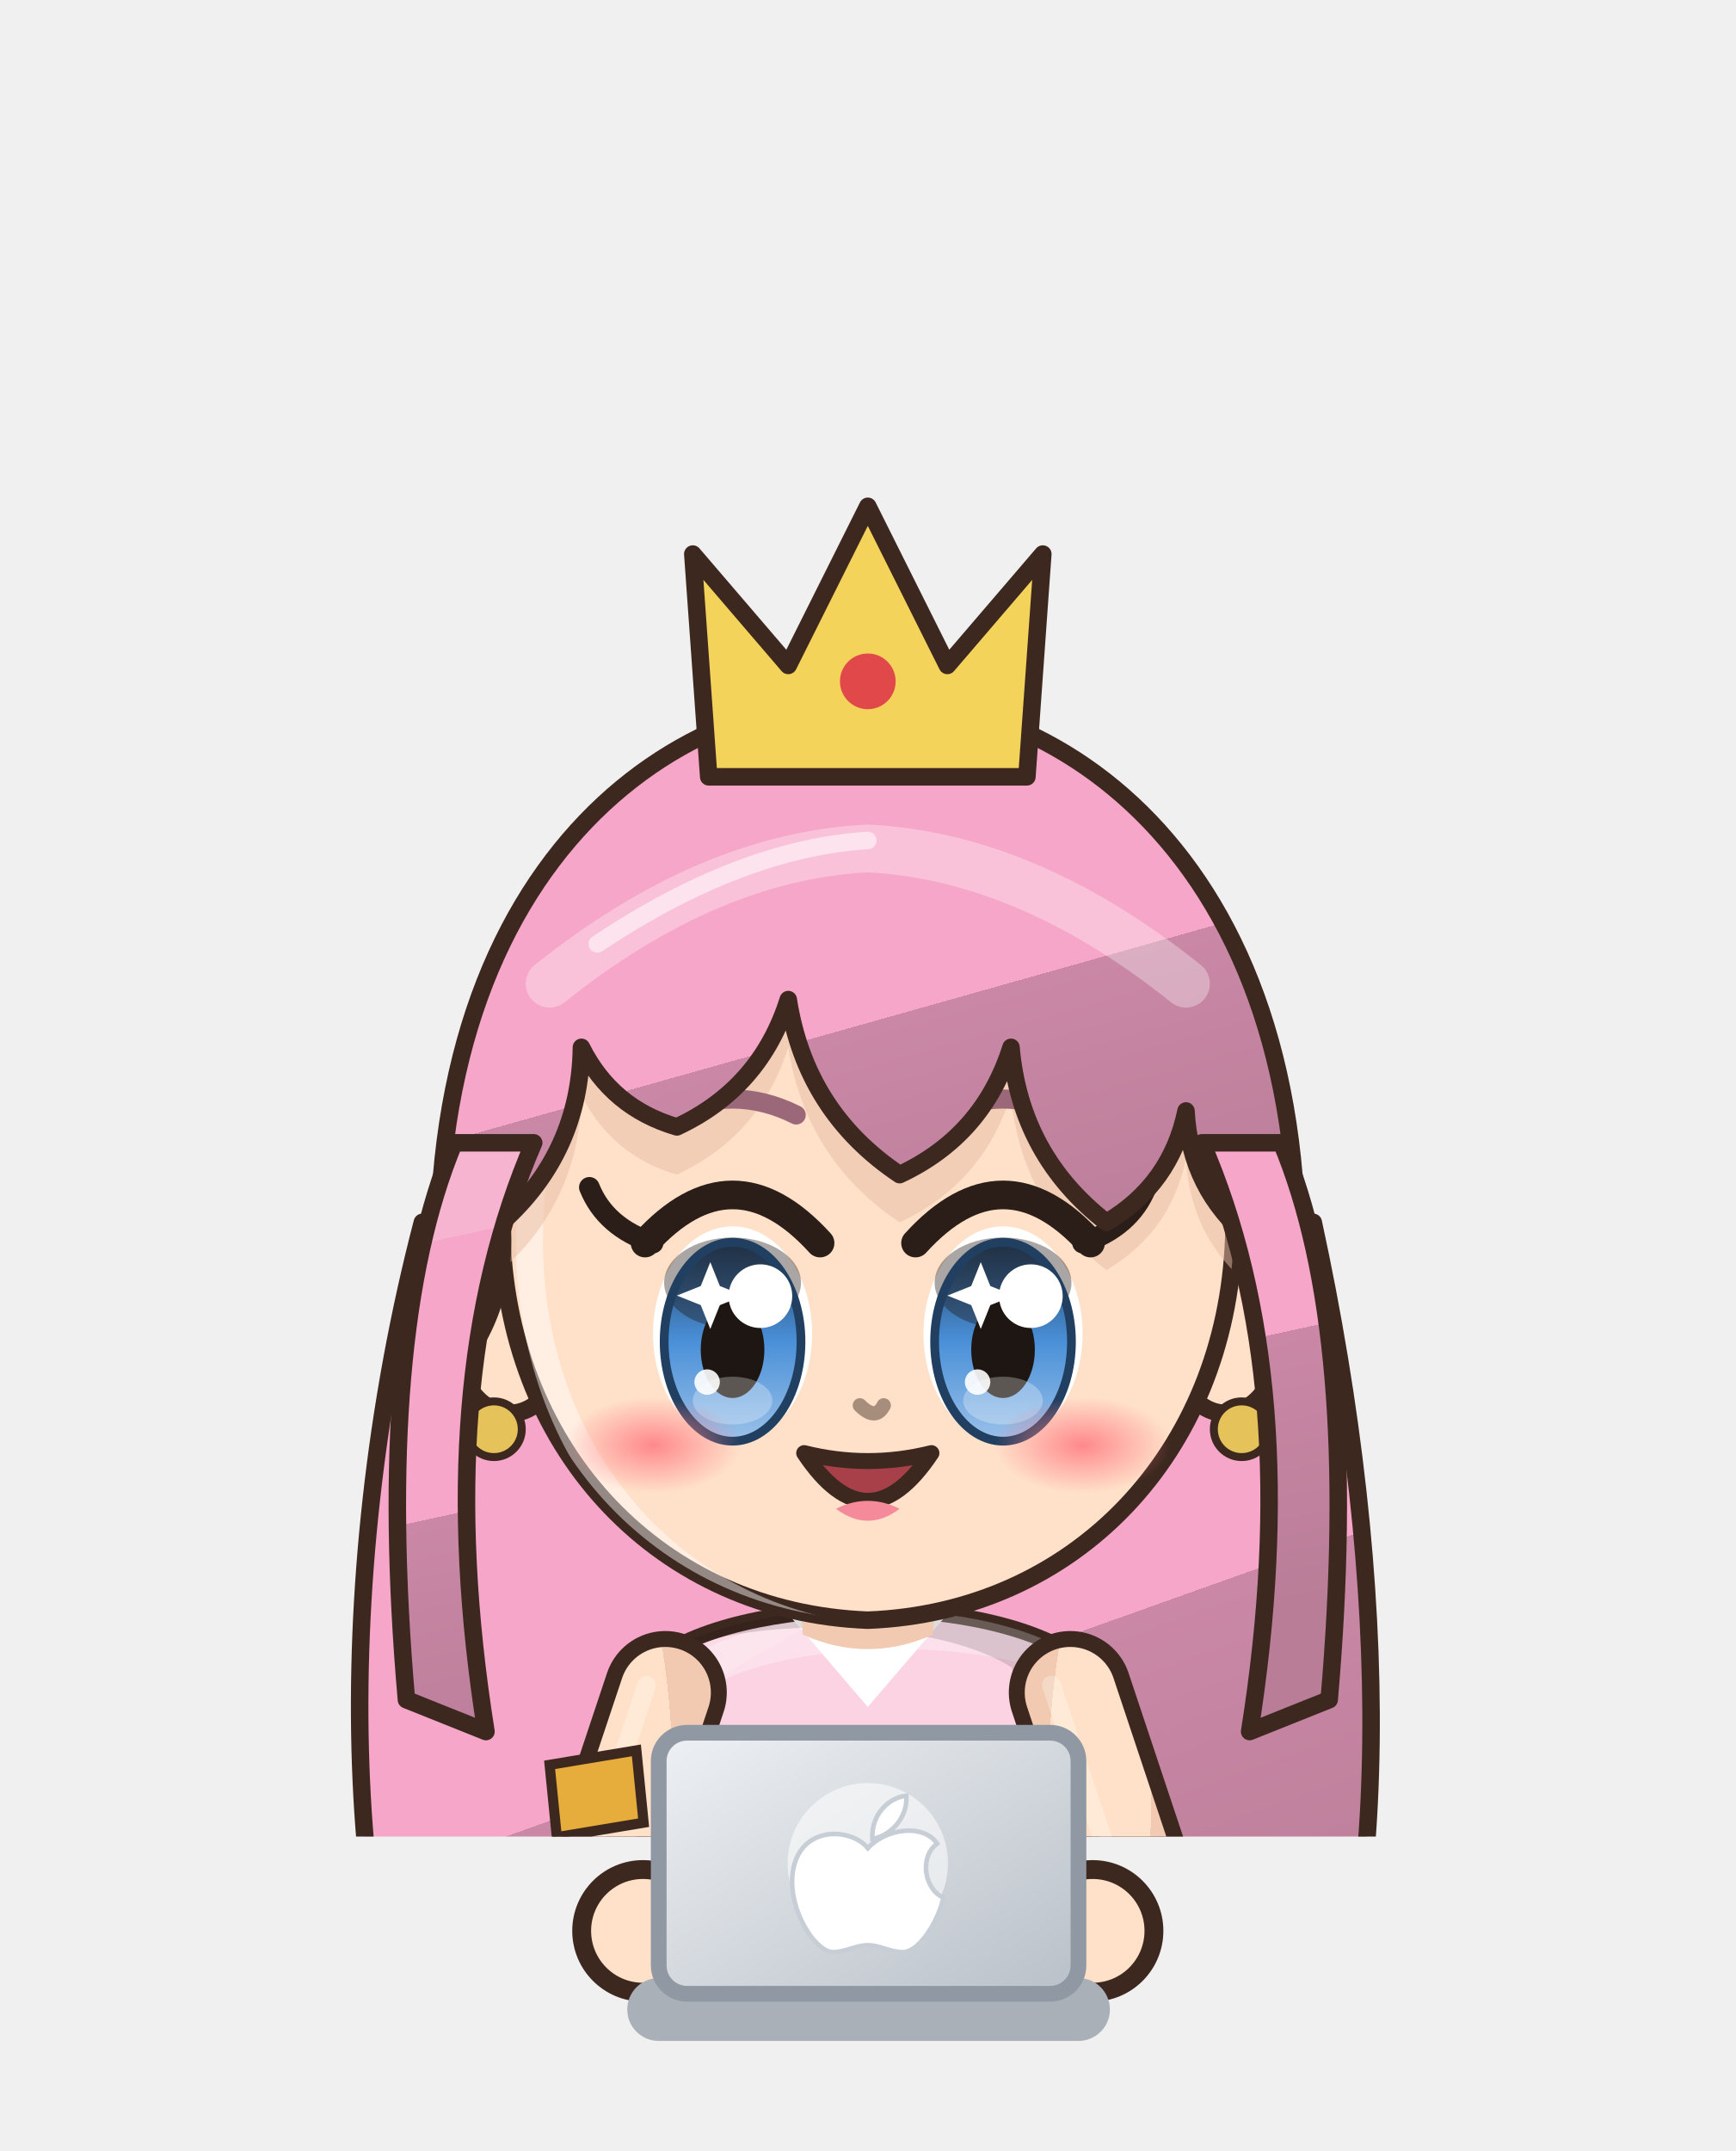
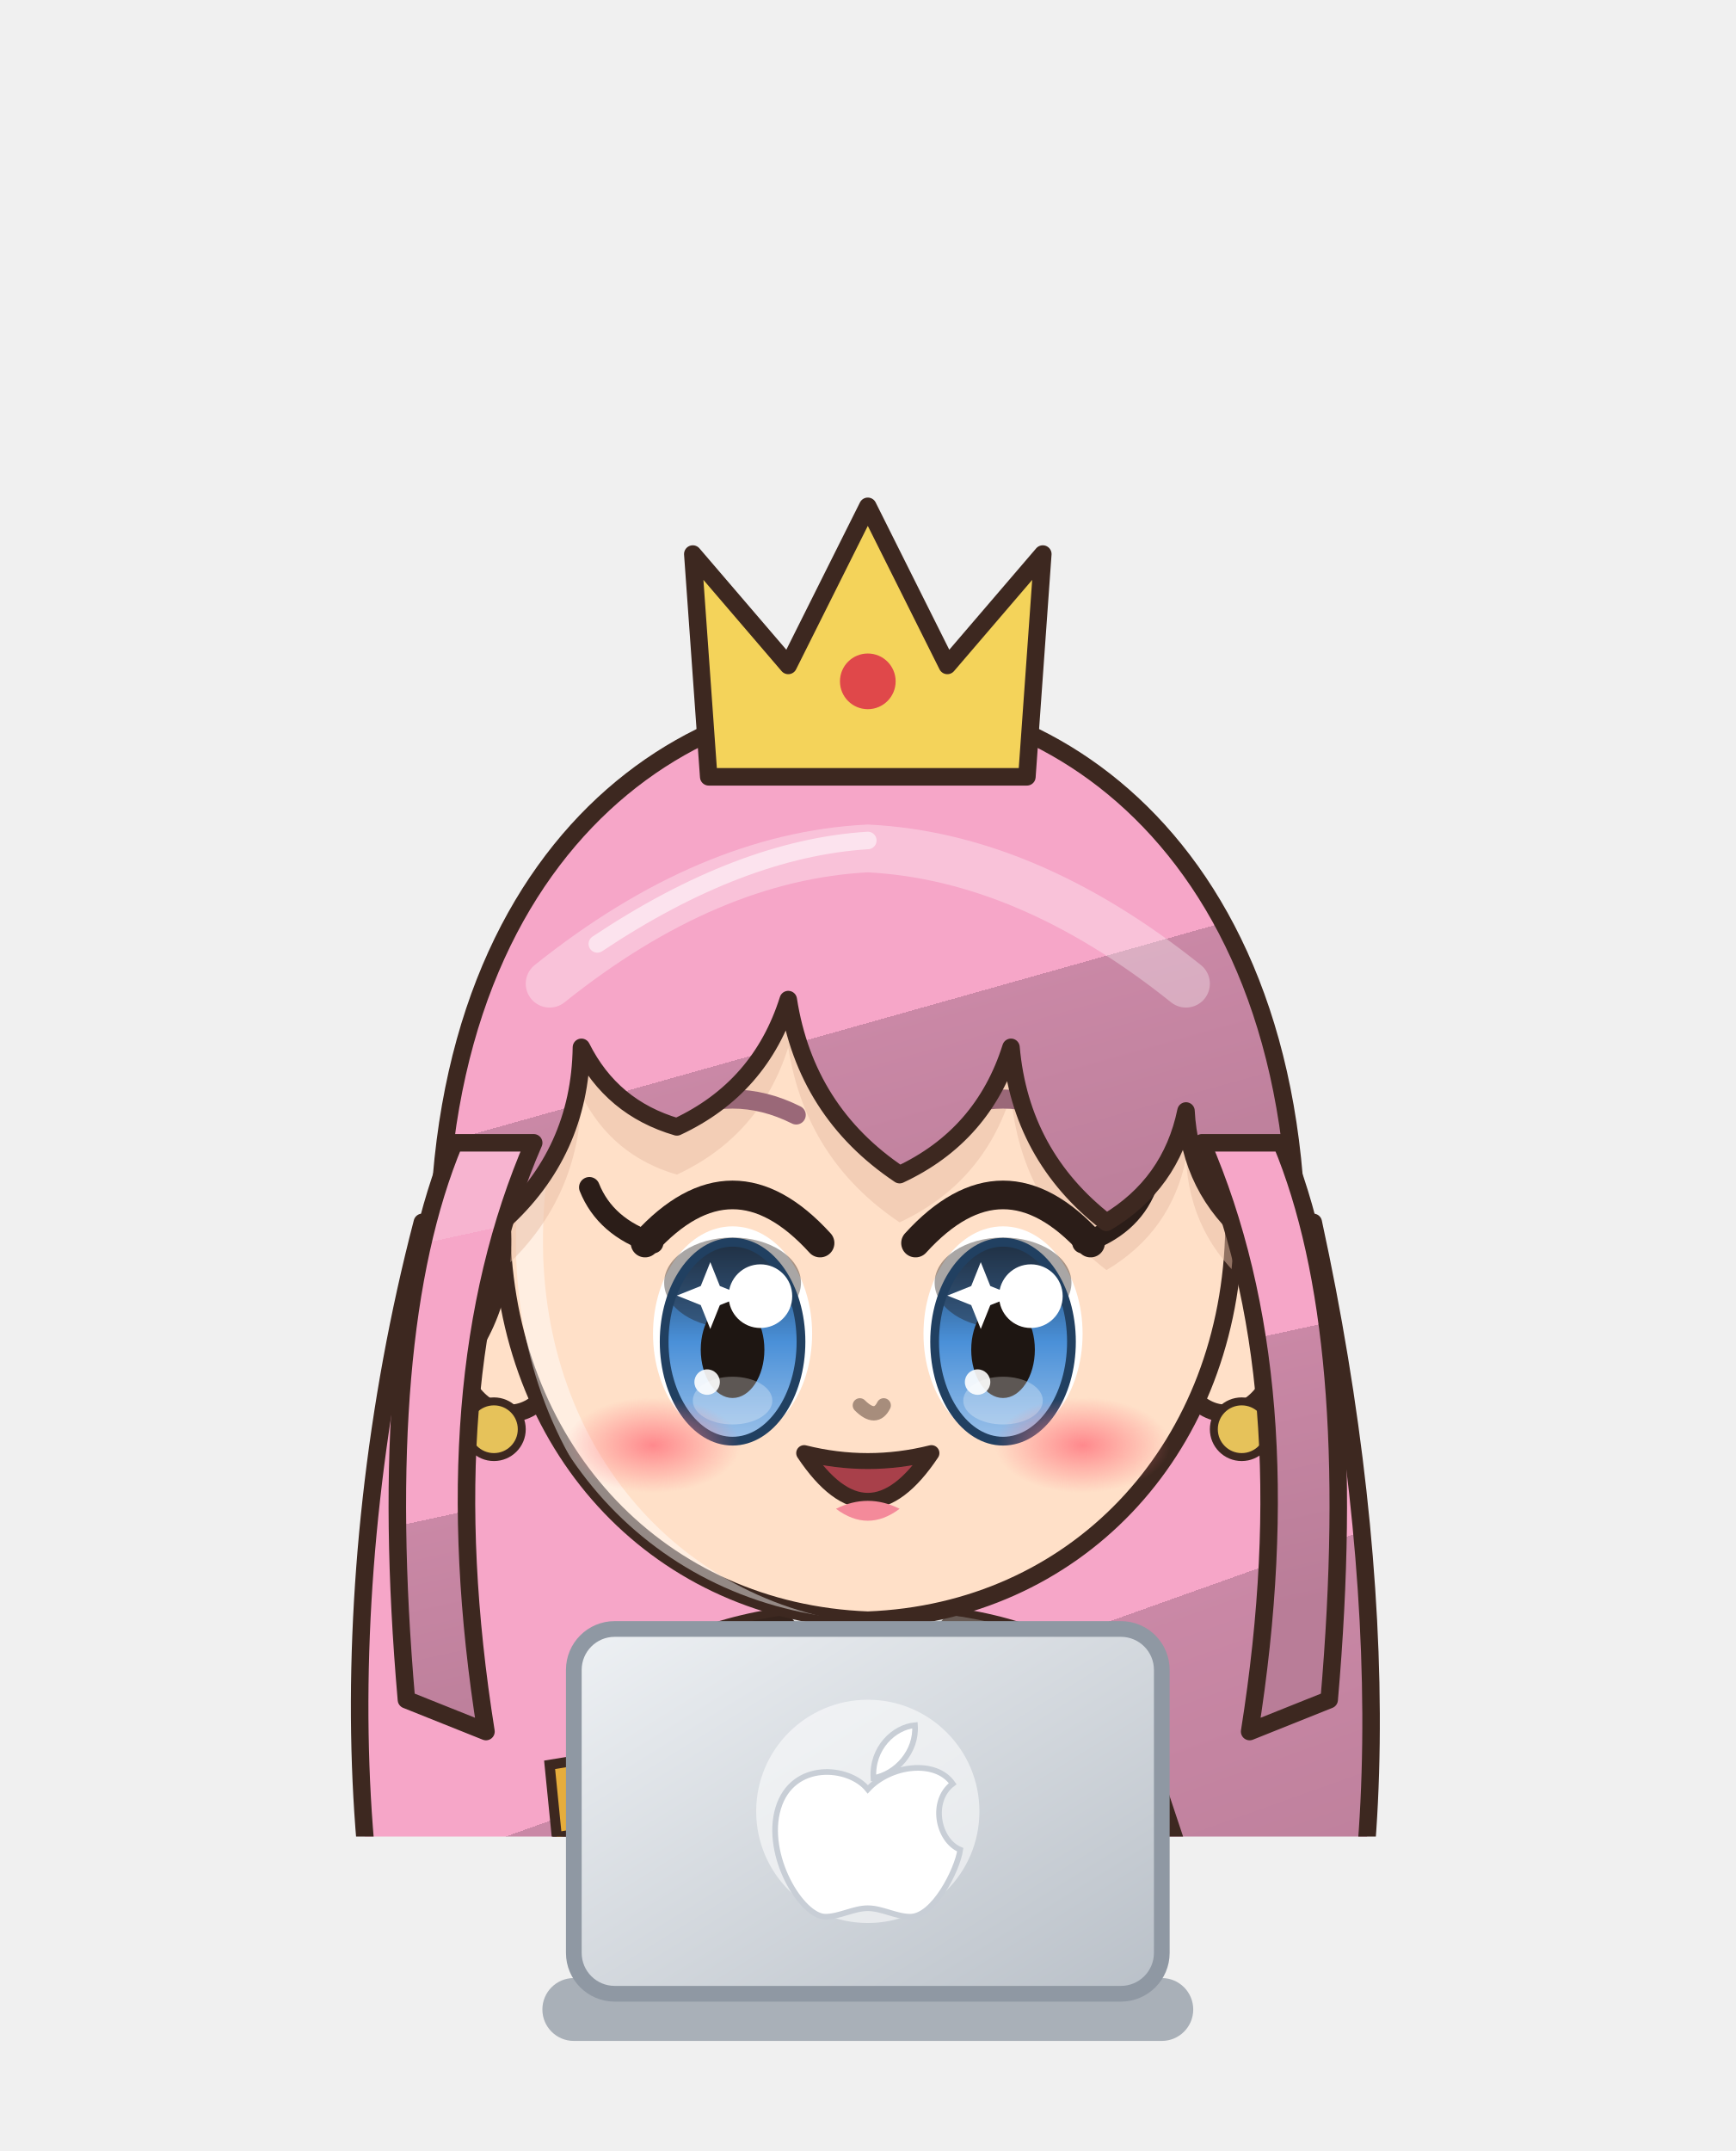
<svg xmlns="http://www.w3.org/2000/svg" viewBox="1141.3 603.2 110.4 136.8" width="110.4" height="136.8">
  <svg x="1141.3" y="603.2" viewBox="-120 -180 240 253.91" width="110.4" height="116.8">
    <defs>
      <linearGradient id="hair225" x1="0" y1="0" x2=".35" y2="1">
        <stop offset="0" stop-color="#f7b4d0" />
        <stop offset=".16" stop-color="#f7b4d0" />
        <stop offset=".16" stop-color="#f6a6c8" />
        <stop offset=".58" stop-color="#f6a6c8" />
        <stop offset=".58" stop-color="#ca88a6" />
        <stop offset="1" stop-color="#b97d98" />
      </linearGradient>
      <radialGradient id="skin225" cx=".4" cy=".32" r=".85">
        <stop offset="0" stop-color="#ffe0c8" />
        <stop offset=".84" stop-color="#ffe0c8" />
        <stop offset=".84" stop-color="#f1cab1" />
        <stop offset="1" stop-color="#f1cab1" />
      </radialGradient>
      <linearGradient id="cloth225" x1="0" y1="0" x2=".45" y2="1">
        <stop offset="0" stop-color="#fbdae6" />
        <stop offset=".16" stop-color="#fbdae6" />
        <stop offset=".16" stop-color="#fbd3e2" />
        <stop offset=".6" stop-color="#fbd3e2" />
        <stop offset=".6" stop-color="#ebcbdf" />
        <stop offset="1" stop-color="#d8bacd" />
      </linearGradient>
      <linearGradient id="iris225" x1="0" y1="0" x2="0" y2="1">
        <stop offset="0" stop-color="#214061" />
        <stop offset=".5" stop-color="#4a90d8" />
        <stop offset="1" stop-color="#9bc1e9" />
      </linearGradient>
      <linearGradient id="gold225" x1="0" y1="0" x2="1" y2="1">
        <stop offset="0" stop-color="#f6d27a" />
        <stop offset=".55" stop-color="#d9a63a" />
        <stop offset="1" stop-color="#a8761e" />
      </linearGradient>
      <linearGradient id="steel225" x1="0" y1="0" x2="1" y2="1">
        <stop offset="0" stop-color="#e4e8ee" />
        <stop offset=".5" stop-color="#9aa3ad" />
        <stop offset="1" stop-color="#5a606a" />
      </linearGradient>
      <linearGradient id="beard225" x1="0" y1="0" x2="0" y2="1">
        <stop offset="0" stop-color="#e6e6ea" />
        <stop offset="1" stop-color="#b8b8c2" />
      </linearGradient>
      <radialGradient id="hawkiris225" cx=".45" cy=".4" r=".7">
        <stop offset="0" stop-color="#ffe27a" />
        <stop offset=".6" stop-color="#e8a52a" />
        <stop offset="1" stop-color="#9a5a12" />
      </radialGradient>
      <linearGradient id="straw225" x1="0" y1="0" x2=".3" y2="1">
        <stop offset="0" stop-color="#ffe7aa" />
        <stop offset=".16" stop-color="#ffe7aa" />
        <stop offset=".16" stop-color="#ffe39a" />
        <stop offset=".58" stop-color="#ffe39a" />
        <stop offset=".58" stop-color="#e9b456" />
        <stop offset="1" stop-color="#d6a54f" />
      </linearGradient>
      <radialGradient id="blush225">
        <stop offset="0" stop-color="#ff7f86" stop-opacity=".9" />
        <stop offset="1" stop-color="#ff7f86" stop-opacity="0" />
      </radialGradient>
      <clipPath id="face225">
        <path d="M -46,-4 C -47,-38 -25,-55 0,-55 C 25,-55 47,-38 46,-4 C 45,23 26,43 0,44 C -26,43 -45,23 -46,-4 Z" />
      </clipPath>
      <clipPath id="torso225">
        <path d="M -30,50 C -34,68 -28,94 -26,124 L 26,124 C 28,94 34,68 30,50 C 18,40 -18,40 -30,50 Z" />
      </clipPath>
    </defs>
    <ellipse cx="0" cy="208" rx="42" ry="7" fill="#000000" opacity=".16" />
    <g transform="translate(0,44.0) scale(1.100,1.100) translate(0,-44)">
      <path d="M -56,-6 C -68,40 -66,90 -52,114 Q -42,126 -30,114 Q -20,128 -8,116 Q 4,128 16,116 Q 28,128 38,114 Q 50,124 54,110 C 66,84 66,40 56,-6 Z" fill="url(#hair225)" stroke="#3d2820" stroke-width="2.2" stroke-linejoin="round" />
    </g>
    <g transform="translate(0,205) scale(1,1) translate(0,-205)">
      <path d="M -26,116 C -30,150 -16,180 -4,196 L 4,196 C 16,180 30,150 26,116 Z" fill="#f48aa8" stroke="#3d2820" stroke-width="2.2" stroke-linejoin="round" />
      <path d="M -22,130 q 5.5,6 11,0" stroke="#d0607e" stroke-width="1.4" fill="none" />
      <path d="M -11,130 q 5.5,6 11,0" stroke="#d0607e" stroke-width="1.4" fill="none" />
      <path d="M 0,130 q 5.5,6 11,0" stroke="#d0607e" stroke-width="1.4" fill="none" />
      <path d="M 11,130 q 5.5,6 11,0" stroke="#d0607e" stroke-width="1.4" fill="none" />
      <path d="M -20,144 q 5.5,6 11,0" stroke="#d0607e" stroke-width="1.4" fill="none" />
      <path d="M -9,144 q 5.5,6 11,0" stroke="#d0607e" stroke-width="1.4" fill="none" />
      <path d="M 2,144 q 5.5,6 11,0" stroke="#d0607e" stroke-width="1.4" fill="none" />
      <path d="M -18,158 q 5.5,6 11,0" stroke="#d0607e" stroke-width="1.4" fill="none" />
      <path d="M -7,158 q 5.5,6 11,0" stroke="#d0607e" stroke-width="1.4" fill="none" />
      <path d="M -16,172 q 5.5,6 11,0" stroke="#d0607e" stroke-width="1.4" fill="none" />
      <path d="M -2,194 C -24,198 -40,206 -42,214 C -24,214 -10,208 0,202 C 10,208 24,214 42,214 C 40,206 24,198 2,194 Z" fill="#f6b4c8" stroke="#3d2820" stroke-width="2.2" stroke-linejoin="round" />
      <path d="M -10,140 Q -8,166 -2,186" stroke="#ffffff" stroke-width="2.4" fill="none" opacity=".35" stroke-linecap="round" />
      <path d="M -30,50 C -34,68 -28,94 -26,124 L 26,124 C 28,94 34,68 30,50 C 18,40 -18,40 -30,50 Z" fill="url(#cloth225)" stroke="#3d2820" stroke-width="2.2" stroke-linejoin="round" />
      <path d="M -12,42 L 0,56 L 12,42 Z" fill="#ffffff" />
      <g clip-path="url(#torso225)">
        <path d="M -30,50 C -34,68 -28,94 -26,124 L 26,124 C 28,94 34,68 30,50 C 18,40 -18,40 -30,50 Z" transform="translate(4,3)" fill="none" stroke="#ffffff" stroke-width="5" opacity=".3" />
        <path d="M -30,50 C -34,68 -28,94 -26,124 L 26,124 C 28,94 34,68 30,50 C 18,40 -18,40 -30,50 Z" transform="translate(-6,-2)" fill="none" stroke="#000000" stroke-width="9" opacity=".13" />
      </g>
      <path d="M -27,104 L 27,104 L 40,162 Q 0,170 -40,162 Z" fill="url(#cloth225)" stroke="#3d2820" stroke-width="2.2" stroke-linejoin="round" />
      <path d="M -38,156 Q 0,164 38,156" stroke="#ffffff" stroke-width="3" fill="none" />
      <path d="M -28,54 L -38,84 L -31,102" stroke="#3d2820" stroke-width="17" fill="none" stroke-linecap="round" stroke-linejoin="round" />
      <path d="M -28,54 L -38,84 L -31,102" stroke="url(#skin225)" stroke-width="12.6" fill="none" stroke-linecap="round" stroke-linejoin="round" />
      <path d="M -28,54 L -38,84 L -31,102" transform="translate(-2.6,-1)" stroke="#ffffff" stroke-width="2.6" fill="none" stroke-linecap="round" stroke-linejoin="round" opacity=".28" />
      <path d="M 28,54 L 38,84 L 31,102" stroke="#3d2820" stroke-width="17" fill="none" stroke-linecap="round" stroke-linejoin="round" />
      <path d="M 28,54 L 38,84 L 31,102" stroke="url(#skin225)" stroke-width="12.6" fill="none" stroke-linecap="round" stroke-linejoin="round" />
      <path d="M 28,54 L 38,84 L 31,102" transform="translate(-2.6,-1)" stroke="#ffffff" stroke-width="2.6" fill="none" stroke-linecap="round" stroke-linejoin="round" opacity=".28" />
      <circle cx="-31" cy="102" r="8.5" fill="url(#skin225)" stroke="#3d2820" stroke-width="2.2" />
      <circle cx="31" cy="102" r="8.5" fill="url(#skin225)" stroke="#3d2820" stroke-width="2.2" />
      <path d="M -44,64 L -32,62 L -31,72 L -43,74 Z" fill="#e6ad3c" stroke="#3d2820" stroke-width="1.4" />
      <path d="M -10,34 L 10,34 L 9,46 Q 0,50 -9,46 Z" fill="#f1cab1" />
    </g>
    <g transform="translate(0,44.0) scale(1.100,1.100) translate(0,-44)">
      <ellipse cx="-45" cy="8" rx="7" ry="10" fill="url(#skin225)" stroke="#3d2820" stroke-width="2.2" stroke-linejoin="round" />
      <ellipse cx="45" cy="8" rx="7" ry="10" fill="url(#skin225)" stroke="#3d2820" stroke-width="2.2" stroke-linejoin="round" />
      <path d="M -46,-4 C -47,-38 -25,-55 0,-55 C 25,-55 47,-38 46,-4 C 45,23 26,43 0,44 C -26,43 -45,23 -46,-4 Z" fill="url(#skin225)" stroke="#3d2820" stroke-width="2.2" stroke-linejoin="round" />
      <g clip-path="url(#face225)">
        <path d="M -46,-4 C -47,-38 -25,-55 0,-55 C 25,-55 47,-38 46,-4 C 45,23 26,43 0,44 C -26,43 -45,23 -46,-4 Z" transform="translate(3.5,2.5)" fill="none" stroke="#ffffff" stroke-width="3.4" opacity=".45" />
      </g>
      <g clip-path="url(#face225)">
        <path d="M -53,14 C -60,-46 -28,-72 0,-72 C 28,-72 60,-46 53,14 L 48,-4 Q 40.5,-10.2 40,-20 Q 38.1,-10.8 30,-6 Q 19.2,-14.4 18,-28 Q 14.5,-16.9 4,-12 Q -7.8,-19.9 -10,-34 Q -13.5,-22.9 -24,-18 Q -32.2,-20.4 -36,-28 Q -36.2,-14.8 -46,-6 Q -45.1,5.5 -53,14 Z" transform="translate(0,6)" fill="#e7bca4" opacity=".5" />
      </g>
      <ellipse cx="-17" cy="8" rx="10" ry="13.5" fill="#ffffff" />
      <ellipse cx="-17" cy="9" rx="8.6" ry="12.5" fill="url(#iris225)" />
      <ellipse cx="-17" cy="1.6" rx="8.6" ry="5.7" fill="#1e1612" opacity=".38" />
      <ellipse cx="-17" cy="9" rx="8.6" ry="12.5" fill="none" stroke="#214061" stroke-width="1.1" />
      <ellipse cx="-17" cy="10" rx="4" ry="6.075" fill="#1e1612" />
      <ellipse cx="-17" cy="16.4" rx="5" ry="3.0" fill="#ffffff" opacity=".28" />
      <circle cx="-13.5" cy="3.275" r="4" fill="#ffffff" />
      <circle cx="-20.2" cy="14.075" r="1.6" fill="#ffffff" opacity=".9" />
      <path d="M -21,2 l 1.2,-3 l 1.2,3 l 3,1.2 l -3,1.2 l -1.2,3 l -1.2,-3 l -3,-1.2 Z" fill="#ffffff" />
      <path d="M -28,-3.4 Q -17,-15.5 -6,-3.4" stroke="#2b1d18" stroke-width="3.6" fill="none" stroke-linecap="round" />
      <path d="M -25,-19.5 Q -17,-23.5 -9,-19.5" stroke="#9a6878" stroke-width="2.4" fill="none" stroke-linecap="round" />
      <path d="M -27,-3.4 q -6,-2 -8,-7" stroke="#2b1d18" stroke-width="2.6" fill="none" stroke-linecap="round" />
      <ellipse cx="17" cy="8" rx="10" ry="13.5" fill="#ffffff" />
      <ellipse cx="17" cy="9" rx="8.6" ry="12.5" fill="url(#iris225)" />
      <ellipse cx="17" cy="1.6" rx="8.6" ry="5.7" fill="#1e1612" opacity=".38" />
      <ellipse cx="17" cy="9" rx="8.6" ry="12.5" fill="none" stroke="#214061" stroke-width="1.1" />
      <ellipse cx="17" cy="10" rx="4" ry="6.075" fill="#1e1612" />
      <ellipse cx="17" cy="16.4" rx="5" ry="3.0" fill="#ffffff" opacity=".28" />
      <circle cx="20.5" cy="3.275" r="4" fill="#ffffff" />
      <circle cx="13.8" cy="14.075" r="1.6" fill="#ffffff" opacity=".9" />
      <path d="M 13,2 l 1.2,-3 l 1.2,3 l 3,1.2 l -3,1.2 l -1.2,3 l -1.2,-3 l -3,-1.2 Z" fill="#ffffff" />
      <path d="M 6,-3.4 Q 17,-15.5 28,-3.4" stroke="#2b1d18" stroke-width="3.6" fill="none" stroke-linecap="round" />
      <path d="M 9,-19.5 Q 17,-23.5 25,-19.5" stroke="#9a6878" stroke-width="2.4" fill="none" stroke-linecap="round" />
      <path d="M 27,-3.4 q 6,-2 8,-7" stroke="#2b1d18" stroke-width="2.6" fill="none" stroke-linecap="round" />
      <path d="M -8,23 Q 0,35 8,23 Q 0,25 -8,23 Z" fill="#a8404a" stroke="#3d2820" stroke-width="2" stroke-linejoin="round" />
      <path d="M -4,30 Q 0,33 4,30 Q 0,28 -4,30 Z" fill="#f48a9a" />
      <ellipse cx="-27" cy="22" rx="11" ry="6" fill="url(#blush225)" opacity="1.00" />
      <ellipse cx="27" cy="22" rx="11" ry="6" fill="url(#blush225)" opacity="1.00" />
      <path d="M -1,17 Q 1,19 2,17" stroke="#a78d7c" stroke-width="1.8" fill="none" stroke-linecap="round" />
      <circle cx="-47" cy="20" r="3.5" fill="#e6c25a" stroke="#3d2820" stroke-width="1" />
      <circle cx="47" cy="20" r="3.5" fill="#e6c25a" stroke="#3d2820" stroke-width="1" />
      <path d="M -53,14 C -60,-46 -28,-72 0,-72 C 28,-72 60,-46 53,14 L 48,-4 Q 40.5,-10.2 40,-20 Q 38.1,-10.8 30,-6 Q 19.2,-14.4 18,-28 Q 14.5,-16.9 4,-12 Q -7.8,-19.9 -10,-34 Q -13.5,-22.9 -24,-18 Q -32.2,-20.4 -36,-28 Q -36.2,-14.8 -46,-6 Q -45.1,5.5 -53,14 Z" fill="url(#hair225)" stroke="#3d2820" stroke-width="2.2" stroke-linejoin="round" />
      <path d="M 42,-16 Q 55,14 48,58 L 58,54 Q 62,8 52,-16 Z M -42,-16 Q -55,14 -48,58 L -58,54 Q -62,8 -52,-16 Z" fill="url(#hair225)" stroke="#3d2820" stroke-width="2.2" stroke-linejoin="round" />
      <defs>
        <clipPath id="hf225">
          <path d="M -53,14 C -60,-46 -28,-72 0,-72 C 28,-72 60,-46 53,14 L 48,-4 Q 40.5,-10.2 40,-20 Q 38.1,-10.8 30,-6 Q 19.2,-14.4 18,-28 Q 14.5,-16.9 4,-12 Q -7.8,-19.9 -10,-34 Q -13.5,-22.9 -24,-18 Q -32.2,-20.4 -36,-28 Q -36.2,-14.8 -46,-6 Q -45.1,5.5 -53,14 Z" />
        </clipPath>
      </defs>
      <g clip-path="url(#hf225)">
        <path d="M -40,-36 Q -20,-52 0,-53 Q 20,-52 40,-36" stroke="#ffffff" stroke-width="6" fill="none" stroke-linecap="round" opacity=".32" />
        <path d="M -34,-41 Q -16,-53 0,-54" stroke="#ffffff" stroke-width="2.2" fill="none" stroke-linecap="round" opacity=".55" />
      </g>
      <path d="M -20,-62 L -22,-90 L -10,-76 L 0,-96 L 10,-76 L 22,-90 L 20,-62 Z" fill="#f4d35a" stroke="#3d2820" stroke-width="2.2" stroke-linejoin="round" />
      <circle cx="0" cy="-74" r="3.5" fill="#e0484a" />
    </g>
    <g transform="translate(0,205) scale(1,1) translate(0,-205)" />
  </svg>
  <circle cx="1182.2" cy="726.0" r="3.9" fill="#ffe0c8" stroke="#3d2820" stroke-width="1.2" />
  <circle cx="1210.8" cy="726.0" r="3.9" fill="#ffe0c8" stroke="#3d2820" stroke-width="1.2" />
  <defs>
    <linearGradient id="lp226" x1="0" y1="0" x2="1" y2="1">
      <stop offset="0" stop-color="#eef1f4" />
      <stop offset="1" stop-color="#b9c0c8" />
    </linearGradient>
  </defs>
-   <rect x="1181.2" y="729.0" width="30.7" height="4" rx="2" fill="#a9b0b8" />
-   <rect x="1183.2" y="713.4" width="26.7" height="16.6" rx="1.8" fill="url(#lp226)" stroke="#8f98a3" stroke-width="1" />
-   <ellipse cx="1196.5" cy="721.7" rx="5.1" ry="5.1" fill="#ffffff" opacity=".55" />
-   <path d="M 0,-4 C -2,-6.5 -8,-7 -9.5,-2 C -11,3 -7,9.5 -4.5,9.5 C -3,9.5 -1.5,8.6 0,8.6 C 1.5,8.6 3,9.5 4.5,9.5 C 7,9.5 9.5,4.5 9.8,2.4 C 7.4,1.4 6.6,-2.8 9,-4.6 C 7.2,-7.2 2.4,-6.6 0,-4 Z M 0.6,-5.2 C 0.4,-8.4 2.8,-10.6 5,-10.8 C 5.2,-8 3,-5.6 0.6,-5.2 Z" transform="translate(1196.5,722.7) scale(0.49)" fill="#ffffff" stroke="#c8ced6" stroke-width=".6" />
+   <rect x="1175.8" y="729.0" width="41.4" height="4" rx="2" fill="#a9b0b8" />
+   <rect x="1177.8" y="706.8" width="37.4" height="23.2" rx="2.6" fill="url(#lp226)" stroke="#8f98a3" stroke-width="1" />
+   <ellipse cx="1196.5" cy="718.4" rx="7.1" ry="7.1" fill="#ffffff" opacity=".55" />
+   <path d="M 0,-4 C -2,-6.5 -8,-7 -9.5,-2 C -11,3 -7,9.5 -4.5,9.5 C -3,9.5 -1.5,8.6 0,8.6 C 1.5,8.6 3,9.5 4.5,9.5 C 7,9.5 9.5,4.5 9.8,2.4 C 7.4,1.4 6.6,-2.8 9,-4.6 C 7.2,-7.2 2.4,-6.6 0,-4 Z M 0.6,-5.2 C 0.4,-8.4 2.8,-10.6 5,-10.8 C 5.2,-8 3,-5.6 0.6,-5.2 Z" transform="translate(1196.5,719.4) scale(0.60)" fill="#ffffff" stroke="#c8ced6" stroke-width=".6" />
</svg>
